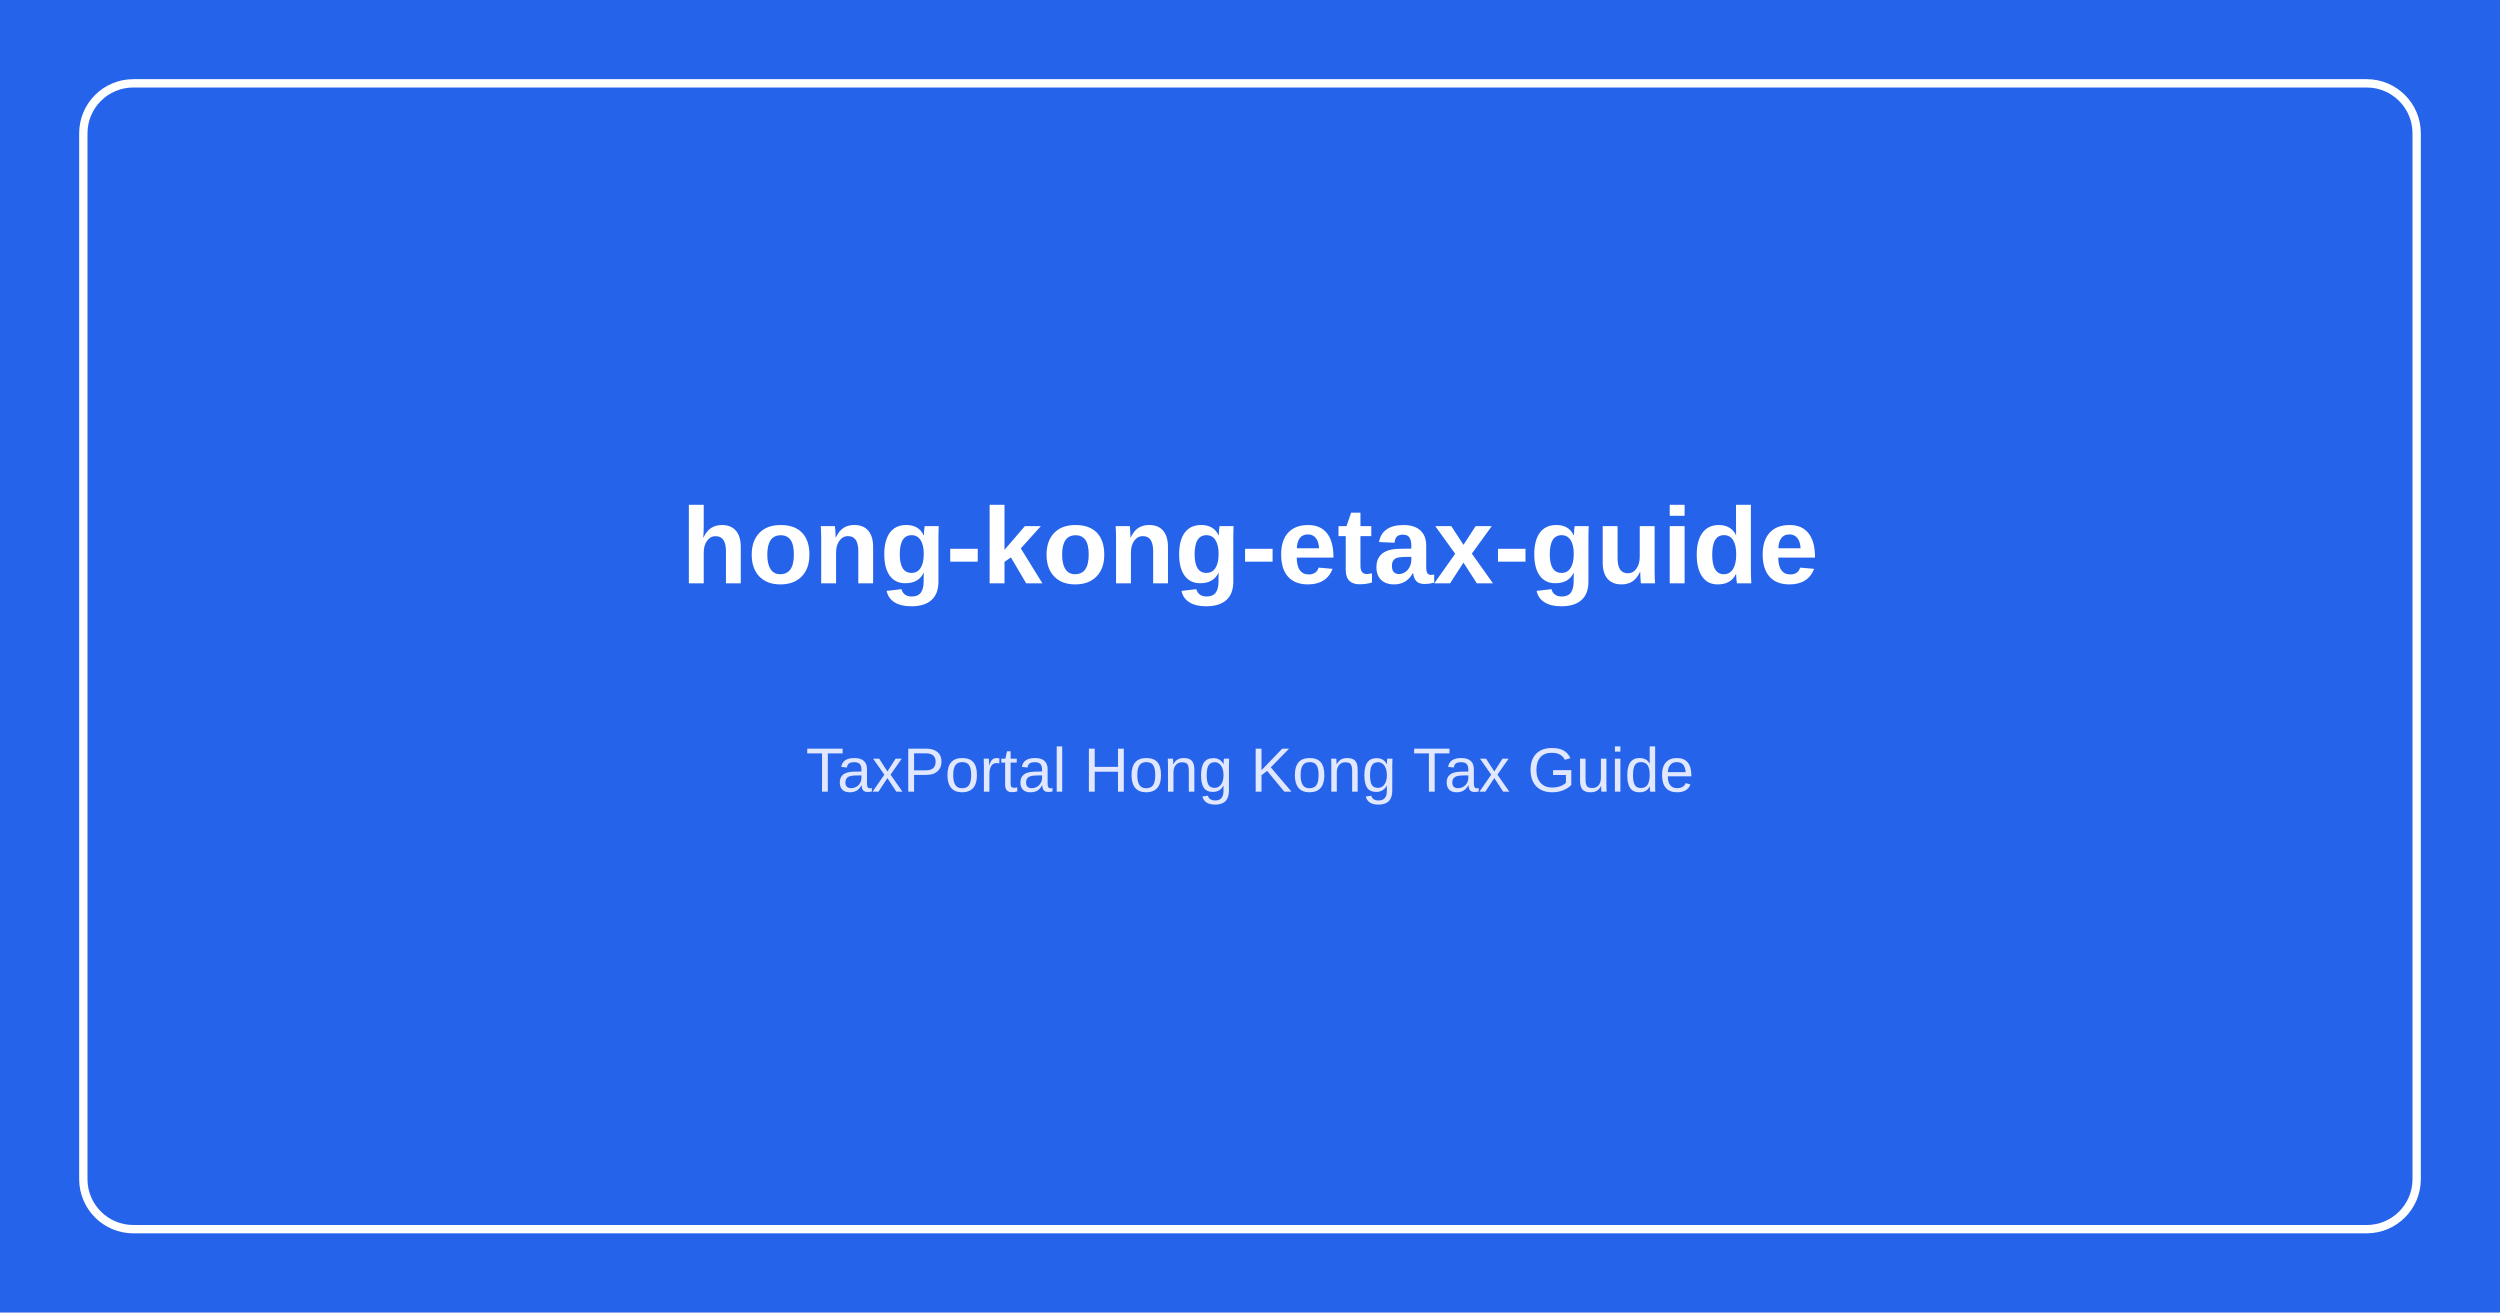
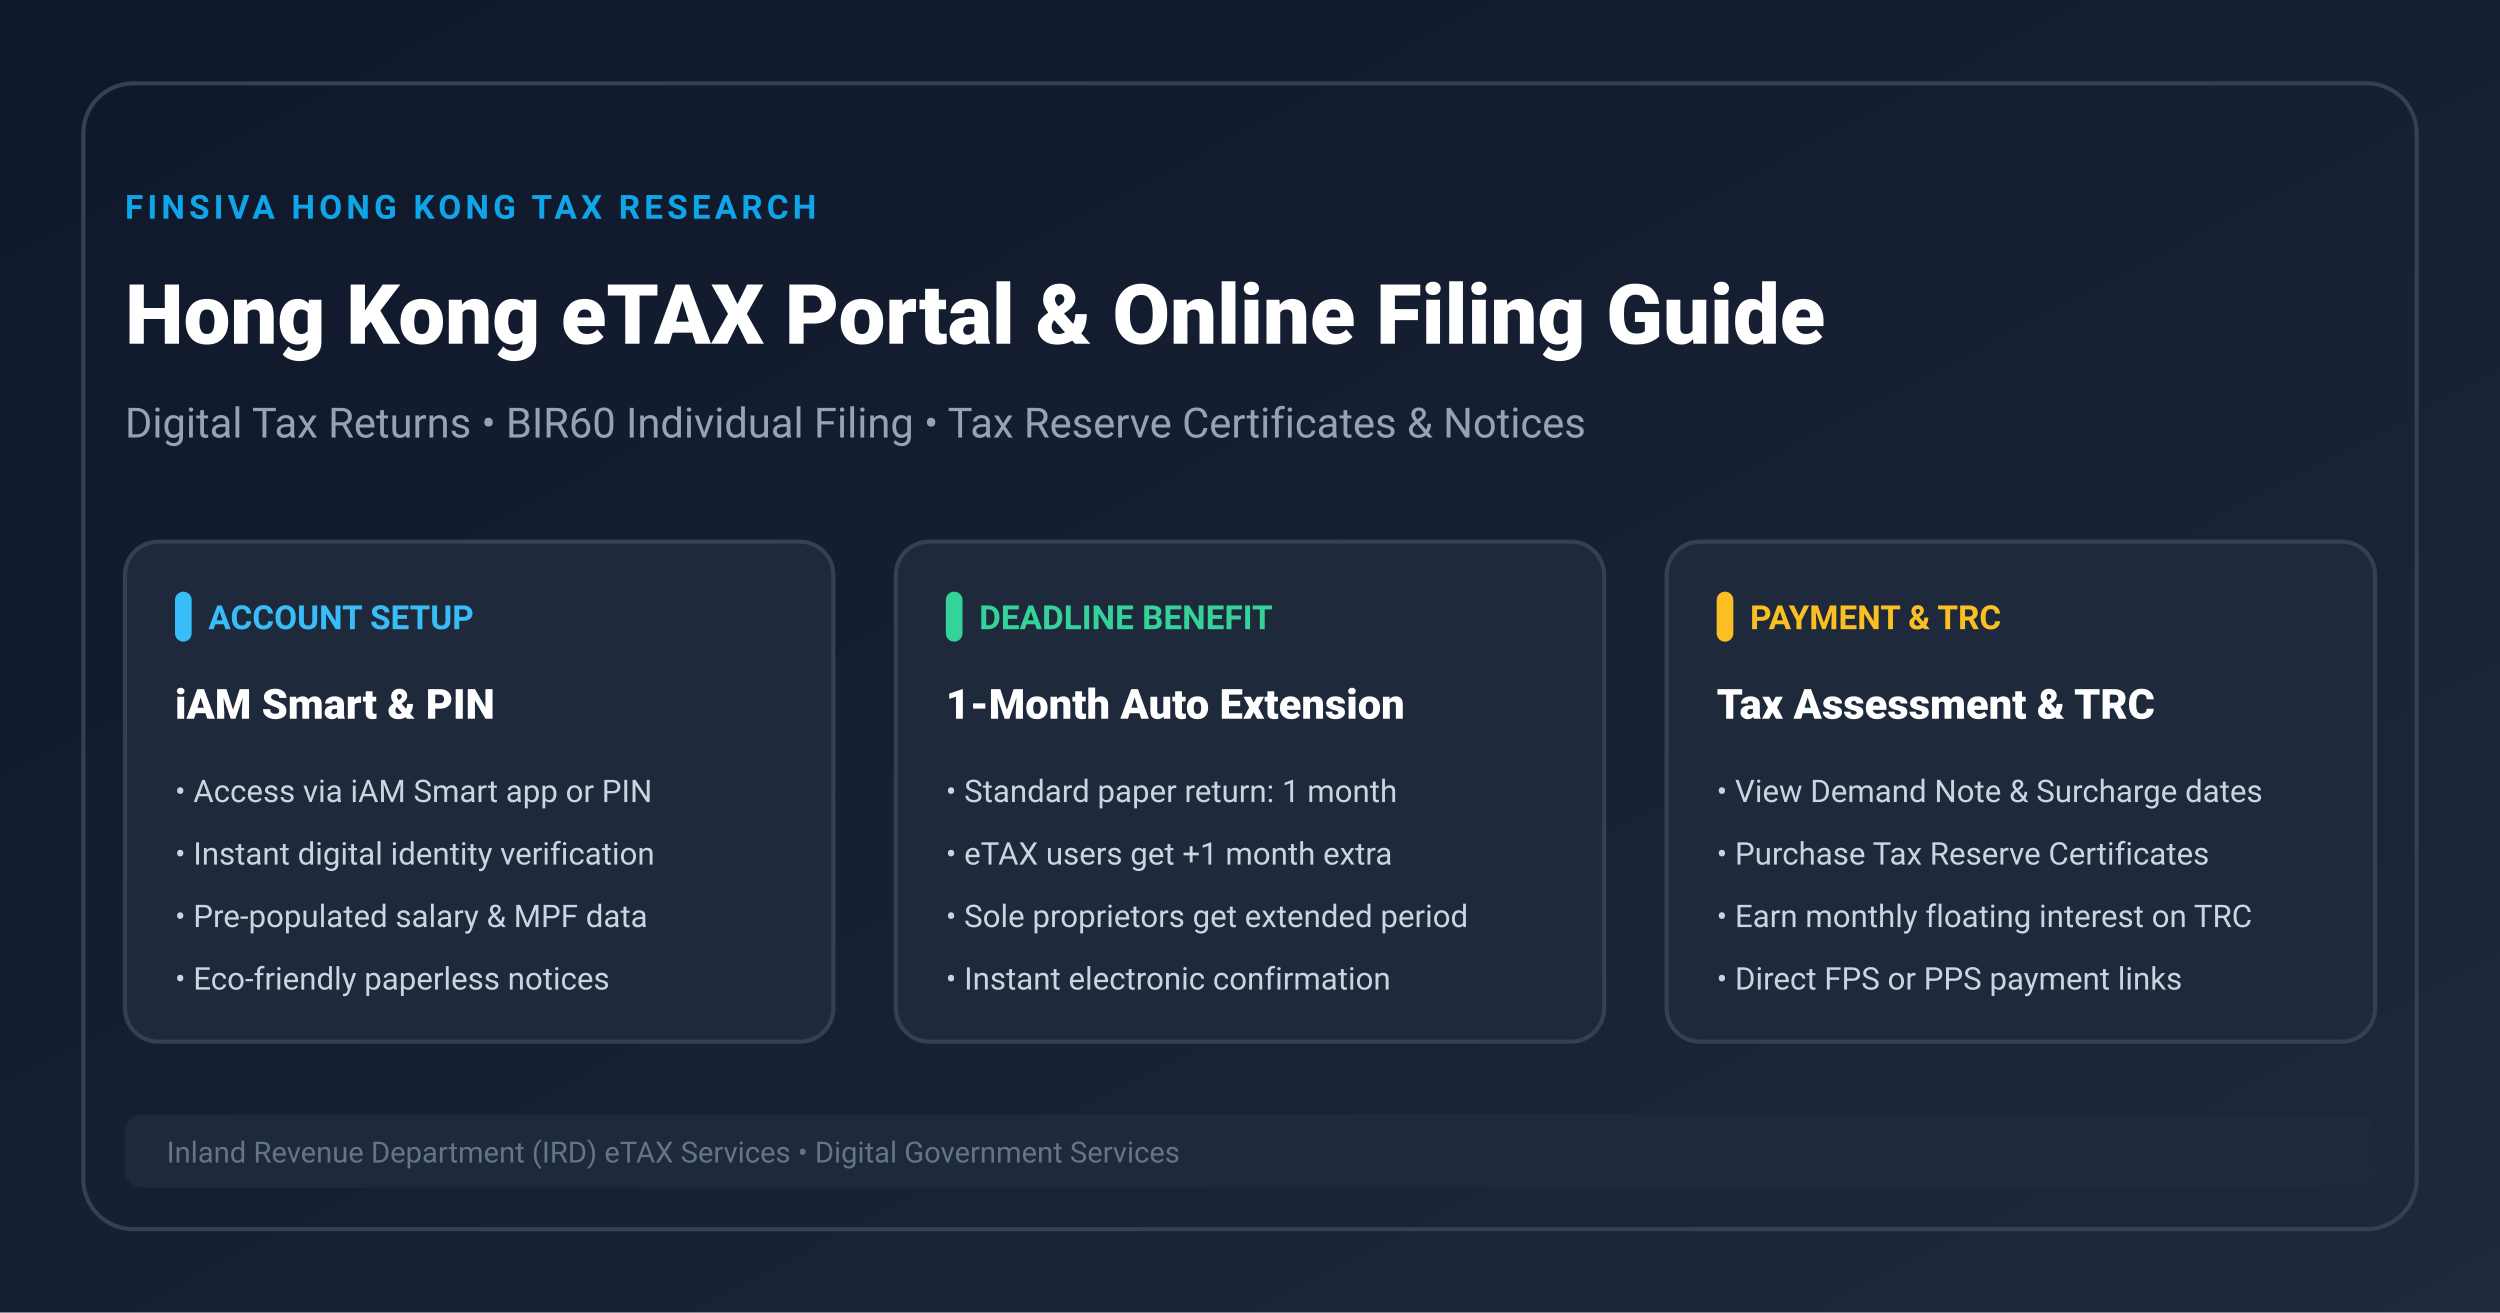
<svg xmlns="http://www.w3.org/2000/svg" width="1200" height="630" viewBox="0 0 1200 630">
-   <rect width="1200" height="630" fill="#2563eb" />
-   <rect x="40" y="40" width="1120" height="550" rx="24" fill="none" stroke="#ffffff" stroke-width="4" />
-   <text x="600" y="280" font-family="Arial, sans-serif" font-size="52" font-weight="bold" fill="#ffffff" text-anchor="middle">hong-kong-etax-guide</text>
-   <text x="600" y="380" font-family="Arial, sans-serif" font-size="30" fill="#e0e7ff" text-anchor="middle">TaxPortal Hong Kong Tax Guide</text>
+   <defs>
+     <linearGradient id="bgGrad" x1="0%" y1="0%" x2="100%" y2="100%">
+       <stop offset="0%" stop-color="#0f172a" />
+       <stop offset="100%" stop-color="#1e293b" />
+     </linearGradient>
+   </defs>
+   <rect width="1200" height="630" fill="url(#bgGrad)" />
+   <rect x="40" y="40" width="1120" height="550" rx="24" fill="none" stroke="#334155" stroke-width="2" />
+   <text x="60" y="105" font-family="-apple-system, BlinkMacSystemFont, 'Segoe UI', Roboto, sans-serif" font-size="16" font-weight="700" fill="#0ea5e9" letter-spacing="2">FINSIVA HONG KONG TAX RESEARCH</text>
+   <text x="60" y="165" font-family="-apple-system, BlinkMacSystemFont, 'Segoe UI', Roboto, sans-serif" font-size="40" font-weight="800" fill="#ffffff">Hong Kong eTAX Portal &amp; Online Filing Guide</text>
+   <text x="60" y="210" font-family="-apple-system, BlinkMacSystemFont, 'Segoe UI', Roboto, sans-serif" font-size="20" fill="#94a3b8">Digital Tax Returns • BIR60 Individual Filing • Tax Reserve Certificates &amp; Notices</text>
+   <g transform="translate(60, 260)">
+     <g transform="translate(0, 0)">
+       <rect x="0" y="0" width="340" height="240" rx="16" fill="#1e293b" stroke="#334155" stroke-width="2" />
+       <rect x="24" y="24" width="8" height="24" rx="4" fill="#38bdf8" />
+       <text x="40" y="42" font-family="-apple-system, BlinkMacSystemFont, 'Segoe UI', Roboto, sans-serif" font-size="16" font-weight="700" fill="#38bdf8">ACCOUNT SETUP</text>
+       <text x="24" y="85" font-family="-apple-system, BlinkMacSystemFont, 'Segoe UI', Roboto, sans-serif" font-size="20" font-weight="800" fill="#ffffff">iAM Smart &amp; PIN</text>
+       <text x="24" y="125" font-family="-apple-system, BlinkMacSystemFont, 'Segoe UI', Roboto, sans-serif" font-size="15" fill="#cbd5e1">• Access via iAM Smart app or PIN</text>
+       <text x="24" y="155" font-family="-apple-system, BlinkMacSystemFont, 'Segoe UI', Roboto, sans-serif" font-size="15" fill="#cbd5e1">• Instant digital identity verification</text>
+       <text x="24" y="185" font-family="-apple-system, BlinkMacSystemFont, 'Segoe UI', Roboto, sans-serif" font-size="15" fill="#cbd5e1">• Pre-populated salary &amp; MPF data</text>
+       <text x="24" y="215" font-family="-apple-system, BlinkMacSystemFont, 'Segoe UI', Roboto, sans-serif" font-size="15" fill="#cbd5e1">• Eco-friendly paperless notices</text>
+     </g>
+     <g transform="translate(370, 0)">
+       <rect x="0" y="0" width="340" height="240" rx="16" fill="#1e293b" stroke="#334155" stroke-width="2" />
+       <rect x="24" y="24" width="8" height="24" rx="4" fill="#34d399" />
+       <text x="40" y="42" font-family="-apple-system, BlinkMacSystemFont, 'Segoe UI', Roboto, sans-serif" font-size="16" font-weight="700" fill="#34d399">DEADLINE BENEFIT</text>
+       <text x="24" y="85" font-family="-apple-system, BlinkMacSystemFont, 'Segoe UI', Roboto, sans-serif" font-size="20" font-weight="800" fill="#ffffff">1-Month Auto Extension</text>
+       <text x="24" y="125" font-family="-apple-system, BlinkMacSystemFont, 'Segoe UI', Roboto, sans-serif" font-size="15" fill="#cbd5e1">• Standard paper return: 1 month</text>
+       <text x="24" y="155" font-family="-apple-system, BlinkMacSystemFont, 'Segoe UI', Roboto, sans-serif" font-size="15" fill="#cbd5e1">• eTAX users get +1 month extra</text>
+       <text x="24" y="185" font-family="-apple-system, BlinkMacSystemFont, 'Segoe UI', Roboto, sans-serif" font-size="15" fill="#cbd5e1">• Sole proprietors get extended period</text>
+       <text x="24" y="215" font-family="-apple-system, BlinkMacSystemFont, 'Segoe UI', Roboto, sans-serif" font-size="15" fill="#cbd5e1">• Instant electronic confirmation</text>
+     </g>
+     <g transform="translate(740, 0)">
+       <rect x="0" y="0" width="340" height="240" rx="16" fill="#1e293b" stroke="#334155" stroke-width="2" />
+       <rect x="24" y="24" width="8" height="24" rx="4" fill="#fbbf24" />
+       <text x="40" y="42" font-family="-apple-system, BlinkMacSystemFont, 'Segoe UI', Roboto, sans-serif" font-size="16" font-weight="700" fill="#fbbf24">PAYMENT &amp; TRC</text>
+       <text x="24" y="85" font-family="-apple-system, BlinkMacSystemFont, 'Segoe UI', Roboto, sans-serif" font-size="20" font-weight="800" fill="#ffffff">Tax Assessment &amp; TRC</text>
+       <text x="24" y="125" font-family="-apple-system, BlinkMacSystemFont, 'Segoe UI', Roboto, sans-serif" font-size="15" fill="#cbd5e1">• View Demand Note &amp; Surcharge dates</text>
+       <text x="24" y="155" font-family="-apple-system, BlinkMacSystemFont, 'Segoe UI', Roboto, sans-serif" font-size="15" fill="#cbd5e1">• Purchase Tax Reserve Certificates</text>
+       <text x="24" y="185" font-family="-apple-system, BlinkMacSystemFont, 'Segoe UI', Roboto, sans-serif" font-size="15" fill="#cbd5e1">• Earn monthly floating interest on TRC</text>
+       <text x="24" y="215" font-family="-apple-system, BlinkMacSystemFont, 'Segoe UI', Roboto, sans-serif" font-size="15" fill="#cbd5e1">• Direct FPS or PPS payment links</text>
+     </g>
+   </g>
+   <rect x="60" y="535" width="1080" height="35" rx="8" fill="#1e293b" />
+   <text x="80" y="558" font-family="-apple-system, BlinkMacSystemFont, 'Segoe UI', Roboto, sans-serif" font-size="14" fill="#64748b">Inland Revenue Department (IRD) eTAX Services • Digital Government Services</text>
</svg>
